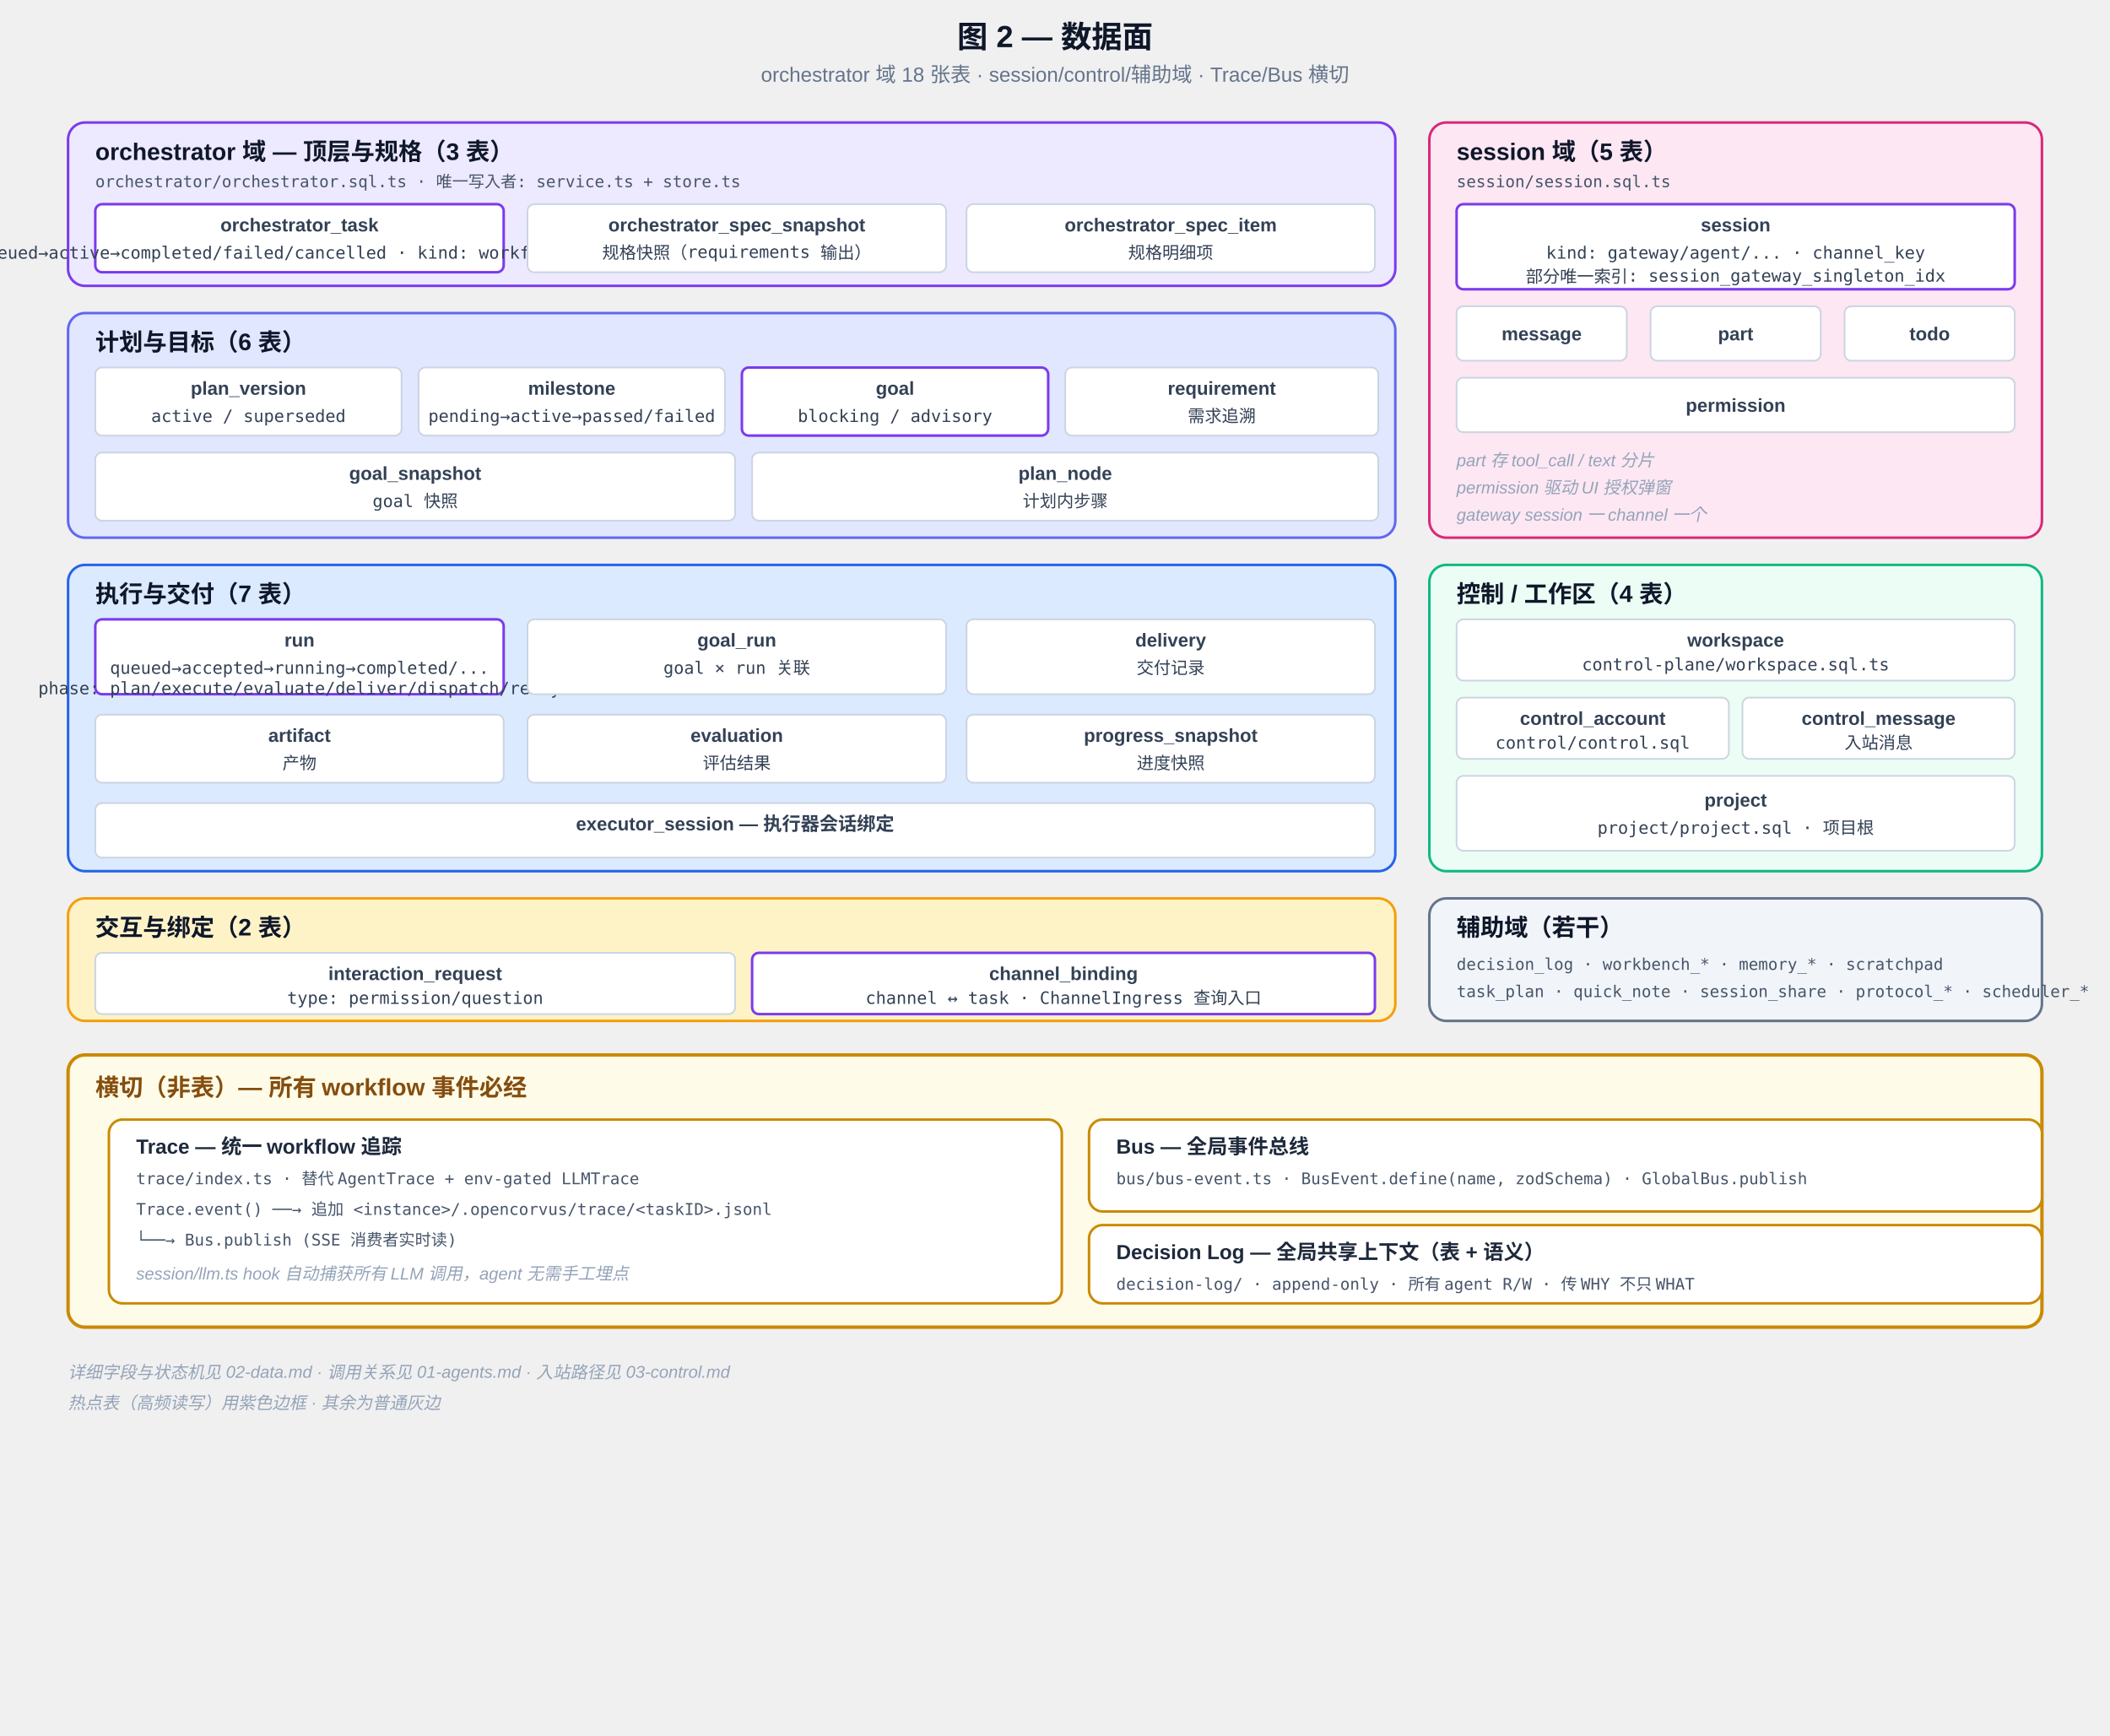
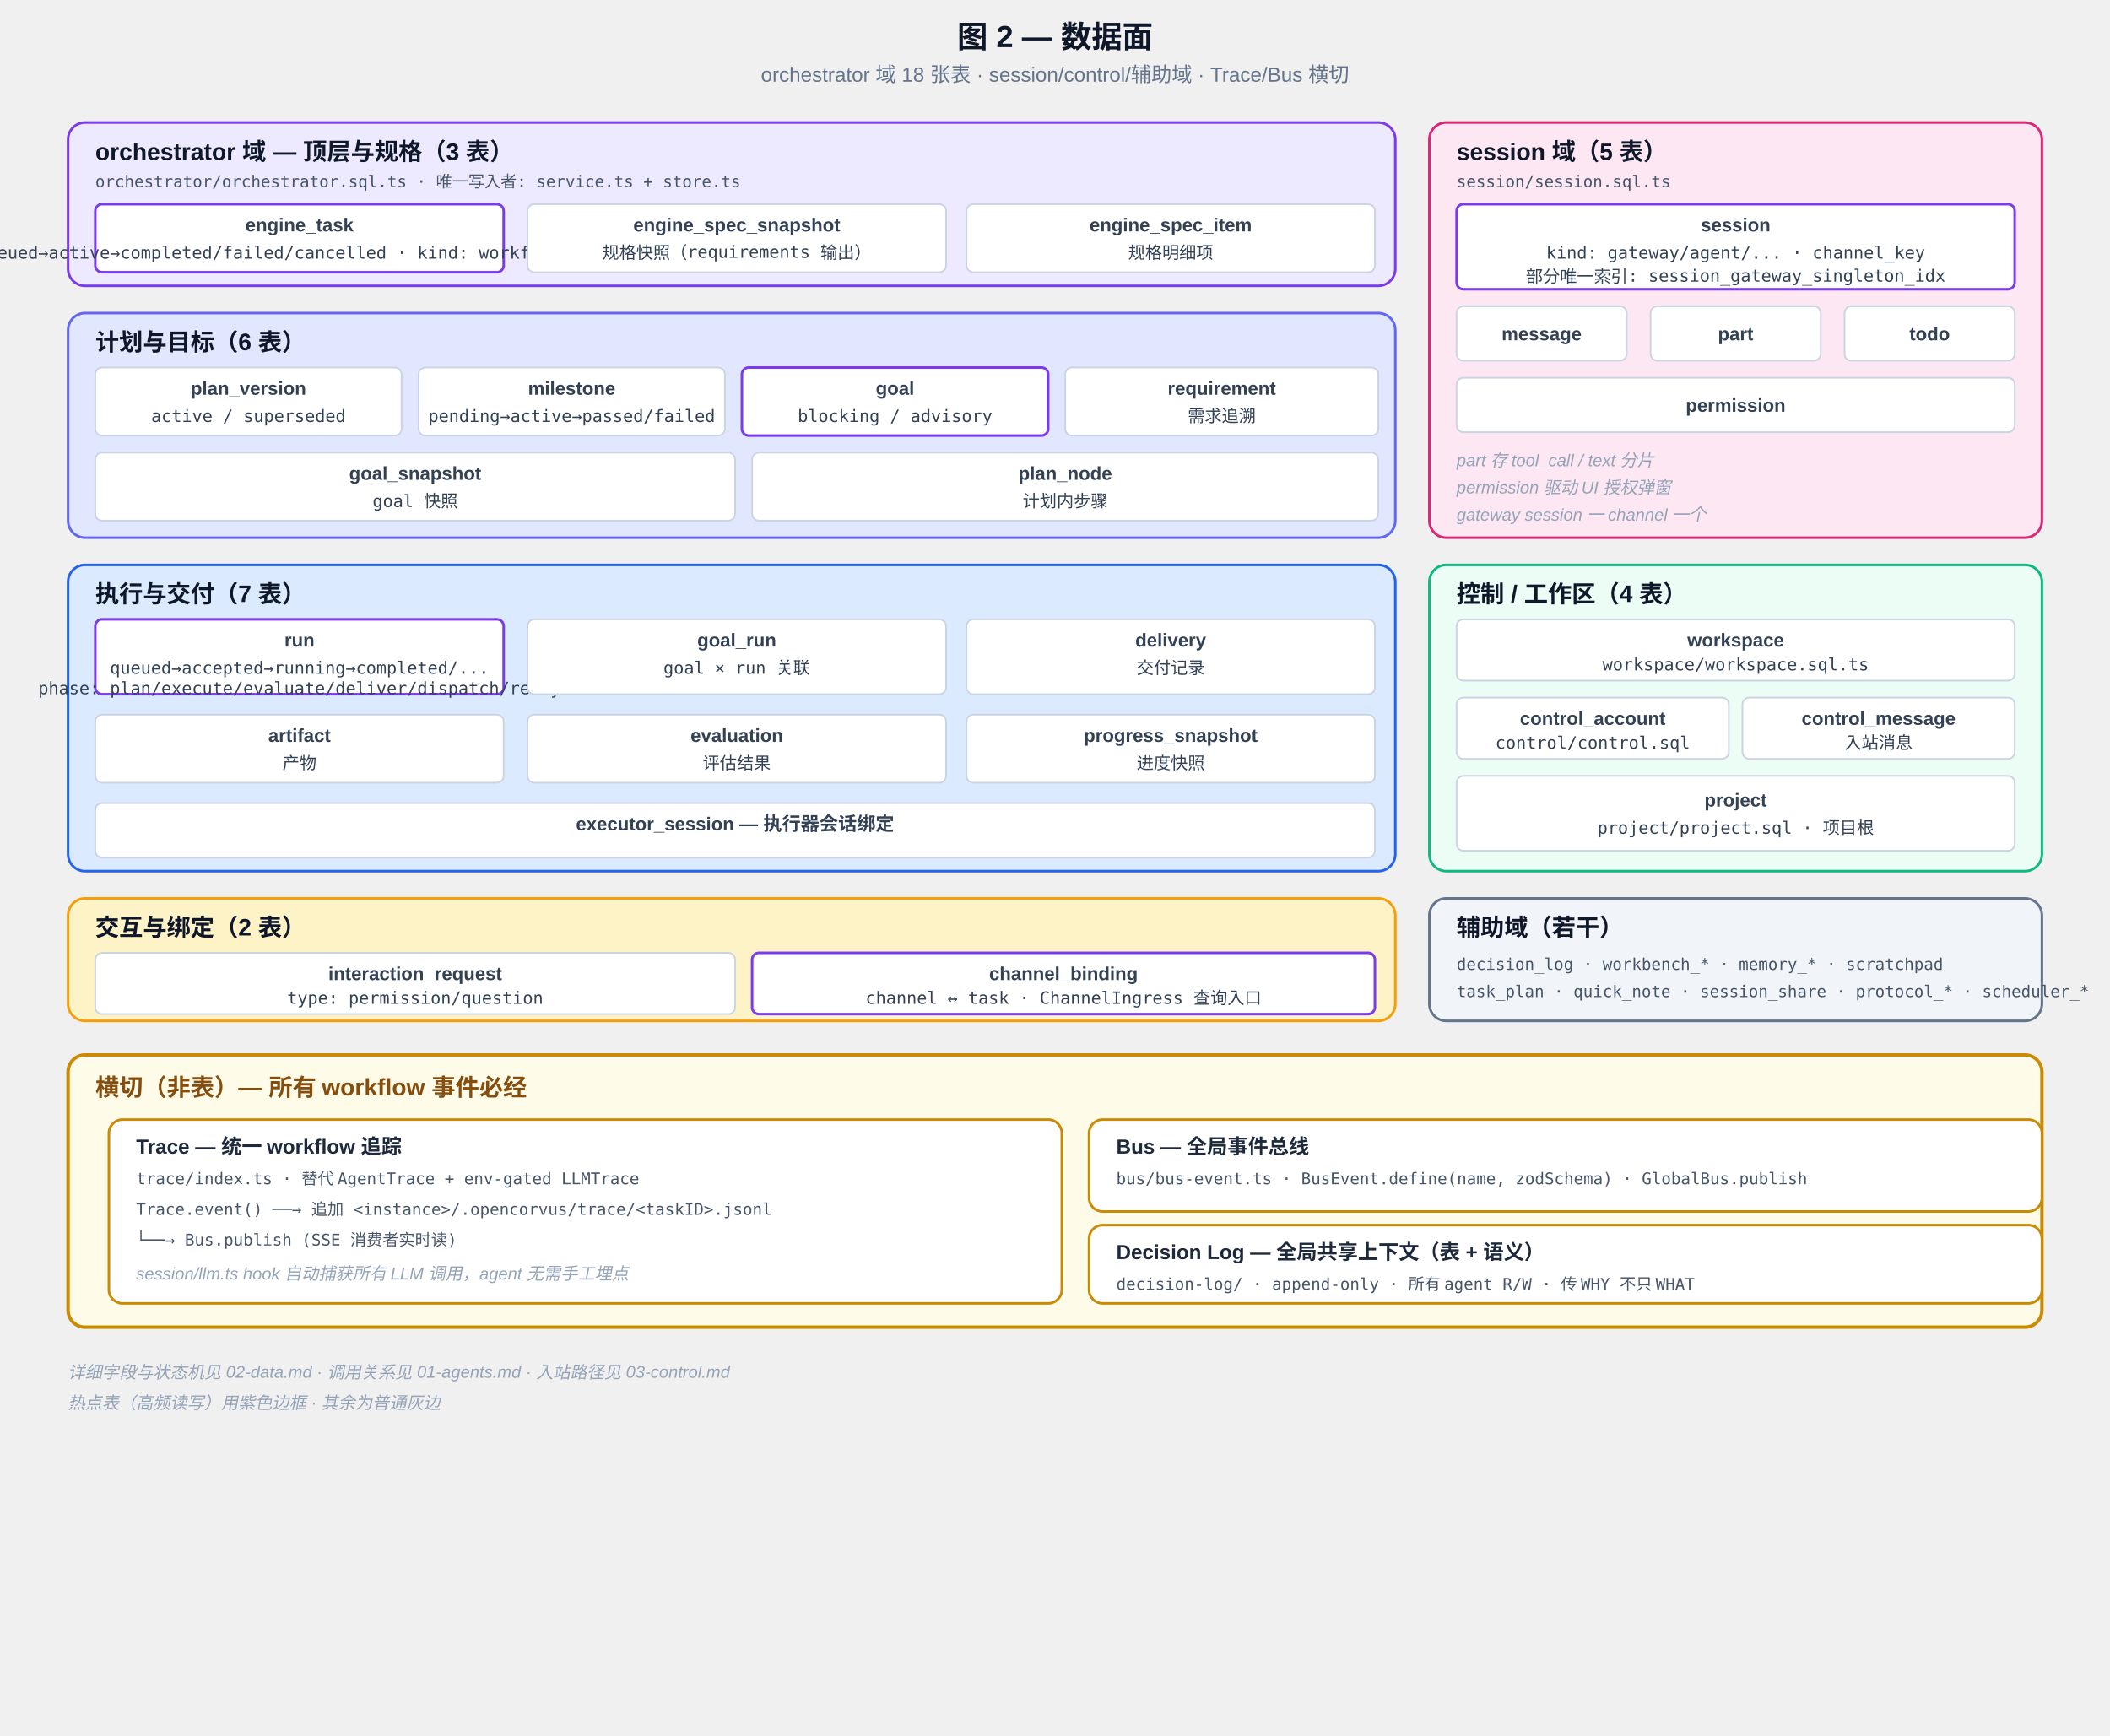
<svg xmlns="http://www.w3.org/2000/svg" viewBox="0 0 1240 1020" width="100%" height="100%">
  <defs>
    <style>
      text { font-family: 'Segoe UI', Arial, sans-serif; }
      .group-top    { fill: #ede9fe; stroke: #7c3aed; stroke-width: 1.5; rx: 10; }
      .group-plan   { fill: #e0e7ff; stroke: #6366f1; stroke-width: 1.5; rx: 10; }
      .group-run    { fill: #dbeafe; stroke: #2563eb; stroke-width: 1.5; rx: 10; }
      .group-inter  { fill: #fef3c7; stroke: #f59e0b; stroke-width: 1.5; rx: 10; }
      .group-sess   { fill: #fce7f3; stroke: #db2777; stroke-width: 1.5; rx: 10; }
      .group-ctrl   { fill: #ecfdf5; stroke: #10b981; stroke-width: 1.5; rx: 10; }
      .group-aux    { fill: #f1f5f9; stroke: #64748b; stroke-width: 1.5; rx: 10; }
      .tbl { fill: #fff; stroke: #cbd5e1; stroke-width: 1; rx: 4; }
      .hot { fill: #fff; stroke: #7c3aed; stroke-width: 1.5; rx: 4; }
      .cross { fill: #fefce8; stroke: #ca8a04; stroke-width: 2; rx: 10; }
      .title{ font-size: 18px; font-weight: 700; fill: #0f172a; text-anchor: middle; }
      .subtitle{ font-size: 12px; fill: #64748b; text-anchor: middle; }
      .h1 { font-size: 14px; font-weight: 700; fill: #0f172a; text-anchor: start; }
      .h2 { font-size: 12px; font-weight: 600; fill: #1e293b; text-anchor: start; }
      .h3 { font-size: 11px; font-weight: 600; fill: #334155; text-anchor: middle; }
      .code { font-family: 'Cascadia Code',Consolas,monospace; font-size: 10px; fill: #334155; text-anchor: middle; }
      .code-s { font-family: 'Cascadia Code',Consolas,monospace; font-size: 9.5px; fill: #475569; text-anchor: start; }
      .tag { font-size: 10px; fill: #64748b; text-anchor: middle; }
      .note { font-size: 10px; fill: #94a3b8; text-anchor: start; font-style: italic; }
    </style>
  </defs>
  <text class="title" x="620" y="28">图 2 — 数据面</text>
  <text class="subtitle" x="620" y="48">orchestrator 域 18 张表 · session/control/辅助域 · Trace/Bus 横切</text>
  <rect class="group-top" x="40" y="72" width="780" height="96" />
  <text class="h1" x="56" y="94">orchestrator 域 — 顶层与规格（3 表）</text>
  <text class="code-s" x="56" y="110">orchestrator/orchestrator.sql.ts · 唯一写入者: service.ts + store.ts</text>
  <rect class="hot" x="56" y="120" width="240" height="40" />
-   <text class="h3" x="176" y="136">orchestrator_task</text>
+   <text class="h3" x="176" y="136">engine_task</text>
  <text class="code" x="176" y="152">queued→active→completed/failed/cancelled · kind: workflow/build</text>
  <rect class="tbl" x="310" y="120" width="246" height="40" />
-   <text class="h3" x="433" y="136">orchestrator_spec_snapshot</text>
+   <text class="h3" x="433" y="136">engine_spec_snapshot</text>
  <text class="code" x="433" y="152">规格快照（requirements 输出）</text>
  <rect class="tbl" x="568" y="120" width="240" height="40" />
-   <text class="h3" x="688" y="136">orchestrator_spec_item</text>
+   <text class="h3" x="688" y="136">engine_spec_item</text>
  <text class="code" x="688" y="152">规格明细项</text>
  <rect class="group-plan" x="40" y="184" width="780" height="132" />
  <text class="h1" x="56" y="206">计划与目标（6 表）</text>
  <rect class="tbl" x="56" y="216" width="180" height="40" />
  <text class="h3" x="146" y="232">plan_version</text>
  <text class="code" x="146" y="248">active / superseded</text>
  <rect class="tbl" x="246" y="216" width="180" height="40" />
  <text class="h3" x="336" y="232">milestone</text>
  <text class="code" x="336" y="248">pending→active→passed/failed</text>
  <rect class="hot" x="436" y="216" width="180" height="40" />
  <text class="h3" x="526" y="232">goal</text>
  <text class="code" x="526" y="248">blocking / advisory</text>
  <rect class="tbl" x="626" y="216" width="184" height="40" />
  <text class="h3" x="718" y="232">requirement</text>
  <text class="code" x="718" y="248">需求追溯</text>
  <rect class="tbl" x="56" y="266" width="376" height="40" />
  <text class="h3" x="244" y="282">goal_snapshot</text>
  <text class="code" x="244" y="298">goal 快照</text>
  <rect class="tbl" x="442" y="266" width="368" height="40" />
  <text class="h3" x="626" y="282">plan_node</text>
  <text class="code" x="626" y="298">计划内步骤</text>
  <rect class="group-run" x="40" y="332" width="780" height="180" />
  <text class="h1" x="56" y="354">执行与交付（7 表）</text>
  <rect class="hot" x="56" y="364" width="240" height="44" />
  <text class="h3" x="176" y="380">run</text>
  <text class="code" x="176" y="396">queued→accepted→running→completed/...</text>
  <text class="code" x="176" y="408">phase: plan/execute/evaluate/deliver/dispatch/retry</text>
  <rect class="tbl" x="310" y="364" width="246" height="44" />
  <text class="h3" x="433" y="380">goal_run</text>
  <text class="code" x="433" y="396">goal × run 关联</text>
  <rect class="tbl" x="568" y="364" width="240" height="44" />
  <text class="h3" x="688" y="380">delivery</text>
  <text class="code" x="688" y="396">交付记录</text>
  <rect class="tbl" x="56" y="420" width="240" height="40" />
  <text class="h3" x="176" y="436">artifact</text>
  <text class="code" x="176" y="452">产物</text>
  <rect class="tbl" x="310" y="420" width="246" height="40" />
  <text class="h3" x="433" y="436">evaluation</text>
  <text class="code" x="433" y="452">评估结果</text>
  <rect class="tbl" x="568" y="420" width="240" height="40" />
  <text class="h3" x="688" y="436">progress_snapshot</text>
  <text class="code" x="688" y="452">进度快照</text>
  <rect class="tbl" x="56" y="472" width="752" height="32" />
  <text class="h3" x="432" y="488">executor_session — 执行器会话绑定</text>
  <rect class="group-inter" x="40" y="528" width="780" height="72" />
  <text class="h1" x="56" y="550">交互与绑定（2 表）</text>
  <rect class="tbl" x="56" y="560" width="376" height="36" />
  <text class="h3" x="244" y="576">interaction_request</text>
  <text class="code" x="244" y="590">type: permission/question</text>
  <rect class="hot" x="442" y="560" width="366" height="36" />
  <text class="h3" x="625" y="576">channel_binding</text>
  <text class="code" x="625" y="590">channel ↔ task · ChannelIngress 查询入口</text>
  <rect class="group-sess" x="840" y="72" width="360" height="244" />
  <text class="h1" x="856" y="94">session 域（5 表）</text>
  <text class="code-s" x="856" y="110">session/session.sql.ts</text>
  <rect class="hot" x="856" y="120" width="328" height="50" />
  <text class="h3" x="1020" y="136">session</text>
  <text class="code" x="1020" y="152">kind: gateway/agent/... · channel_key</text>
  <text class="code" x="1020" y="166">部分唯一索引: session_gateway_singleton_idx</text>
  <rect class="tbl" x="856" y="180" width="100" height="32" />
  <text class="h3" x="906" y="200">message</text>
  <rect class="tbl" x="970" y="180" width="100" height="32" />
  <text class="h3" x="1020" y="200">part</text>
  <rect class="tbl" x="1084" y="180" width="100" height="32" />
  <text class="h3" x="1134" y="200">todo</text>
  <rect class="tbl" x="856" y="222" width="328" height="32" />
  <text class="h3" x="1020" y="242">permission</text>
  <text class="note" x="856" y="274">part 存 tool_call / text 分片</text>
  <text class="note" x="856" y="290">permission 驱动 UI 授权弹窗</text>
  <text class="note" x="856" y="306">gateway session 一 channel 一个</text>
  <rect class="group-ctrl" x="840" y="332" width="360" height="180" />
  <text class="h1" x="856" y="354">控制 / 工作区（4 表）</text>
  <rect class="tbl" x="856" y="364" width="328" height="36" />
  <text class="h3" x="1020" y="380">workspace</text>
-   <text class="code" x="1020" y="394">control-plane/workspace.sql.ts</text>
+   <text class="code" x="1020" y="394">workspace/workspace.sql.ts</text>
  <rect class="tbl" x="856" y="410" width="160" height="36" />
  <text class="h3" x="936" y="426">control_account</text>
  <text class="code" x="936" y="440">control/control.sql</text>
  <rect class="tbl" x="1024" y="410" width="160" height="36" />
  <text class="h3" x="1104" y="426">control_message</text>
  <text class="code" x="1104" y="440">入站消息</text>
  <rect class="tbl" x="856" y="456" width="328" height="44" />
  <text class="h3" x="1020" y="474">project</text>
  <text class="code" x="1020" y="490">project/project.sql · 项目根</text>
  <rect class="group-aux" x="840" y="528" width="360" height="72" />
  <text class="h1" x="856" y="550">辅助域（若干）</text>
  <text class="code-s" x="856" y="570">decision_log · workbench_* · memory_* · scratchpad</text>
  <text class="code-s" x="856" y="586">task_plan · quick_note · session_share · protocol_* · scheduler_*</text>
  <rect class="cross" x="40" y="620" width="1160" height="160" />
  <text class="h1" x="56" y="644" style="fill:#854d0e">横切（非表）— 所有 workflow 事件必经</text>
  <rect fill="#fff" stroke="#ca8a04" stroke-width="1.5" x="64" y="658" width="560" height="108" rx="8" />
  <text class="h2" x="80" y="678">Trace — 统一 workflow 追踪</text>
  <text class="code-s" x="80" y="696">trace/index.ts · 替代 AgentTrace + env-gated LLMTrace</text>
  <text class="code-s" x="80" y="714">Trace.event() ──→ 追加 &lt;instance&gt;/.opencorvus/trace/&lt;taskID&gt;.jsonl</text>
  <text class="code-s" x="80" y="732">           └──→ Bus.publish (SSE 消费者实时读)</text>
  <text class="note" x="80" y="752">session/llm.ts hook 自动捕获所有 LLM 调用，agent 无需手工埋点</text>
  <rect fill="#fff" stroke="#ca8a04" stroke-width="1.5" x="640" y="658" width="560" height="54" rx="8" />
  <text class="h2" x="656" y="678">Bus — 全局事件总线</text>
  <text class="code-s" x="656" y="696">bus/bus-event.ts · BusEvent.define(name, zodSchema) · GlobalBus.publish</text>
  <rect fill="#fff" stroke="#ca8a04" stroke-width="1.5" x="640" y="720" width="560" height="46" rx="8" />
  <text class="h2" x="656" y="740">Decision Log — 全局共享上下文（表 + 语义）</text>
  <text class="code-s" x="656" y="758">decision-log/ · append-only · 所有 agent R/W · 传 WHY 不只 WHAT</text>
  <text class="note" x="40" y="810">详细字段与状态机见 02-data.md · 调用关系见 01-agents.md · 入站路径见 03-control.md</text>
  <text class="note" x="40" y="828">热点表（高频读写）用紫色边框 · 其余为普通灰边</text>
</svg>
